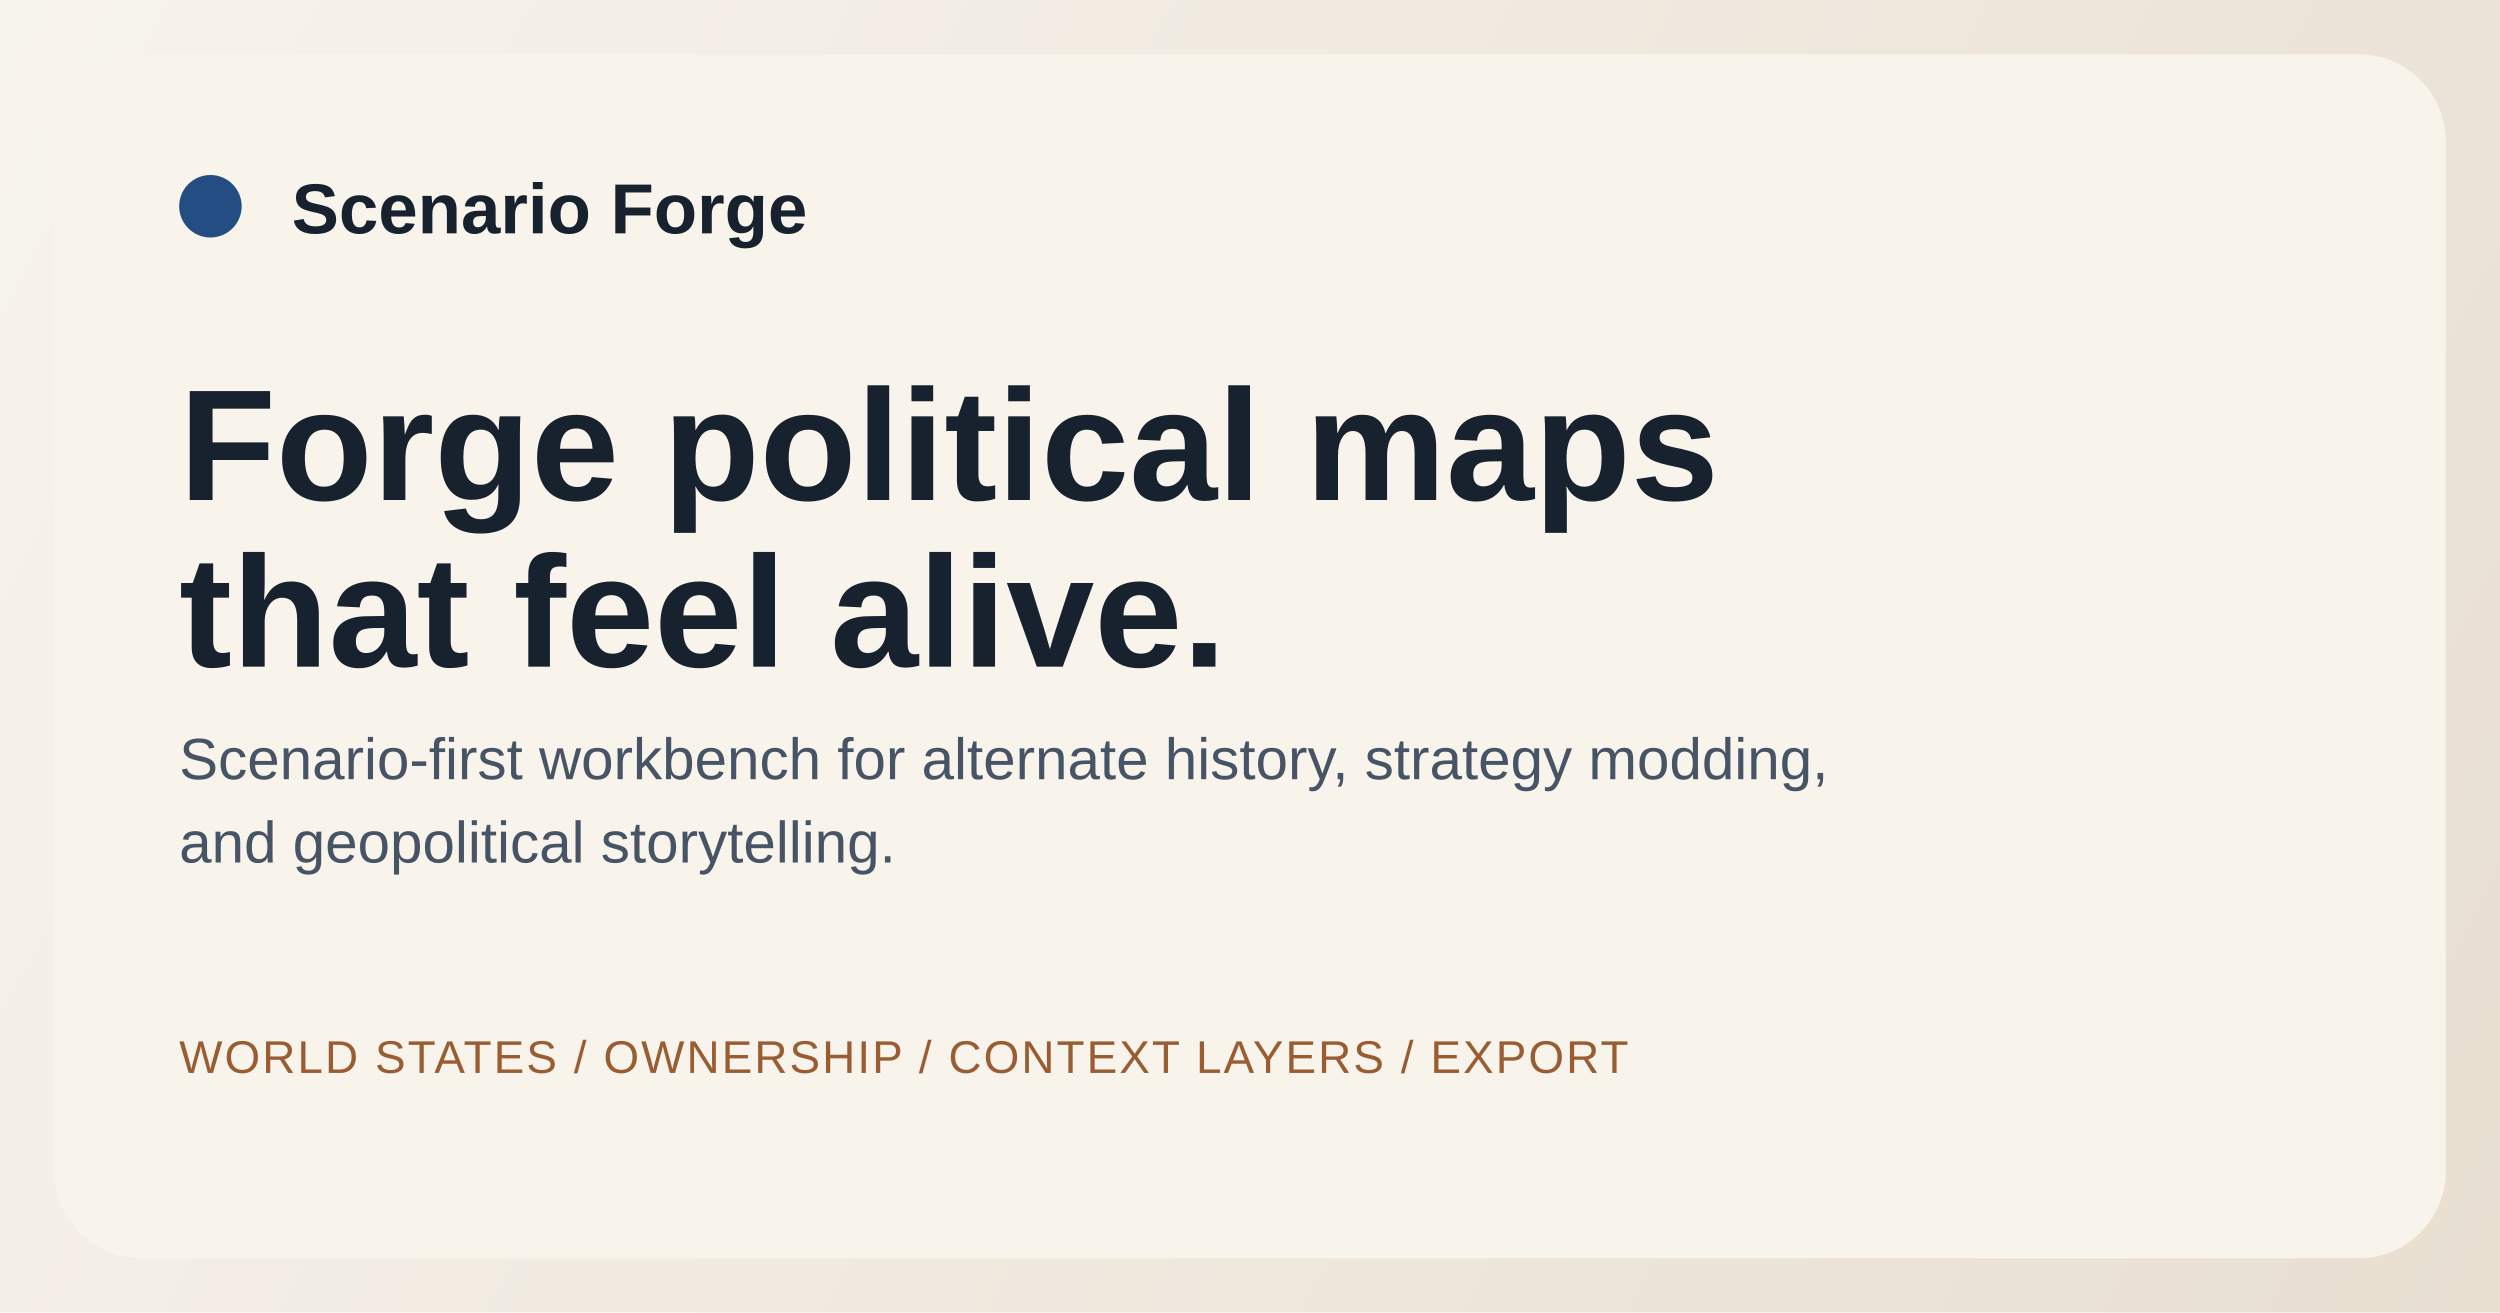
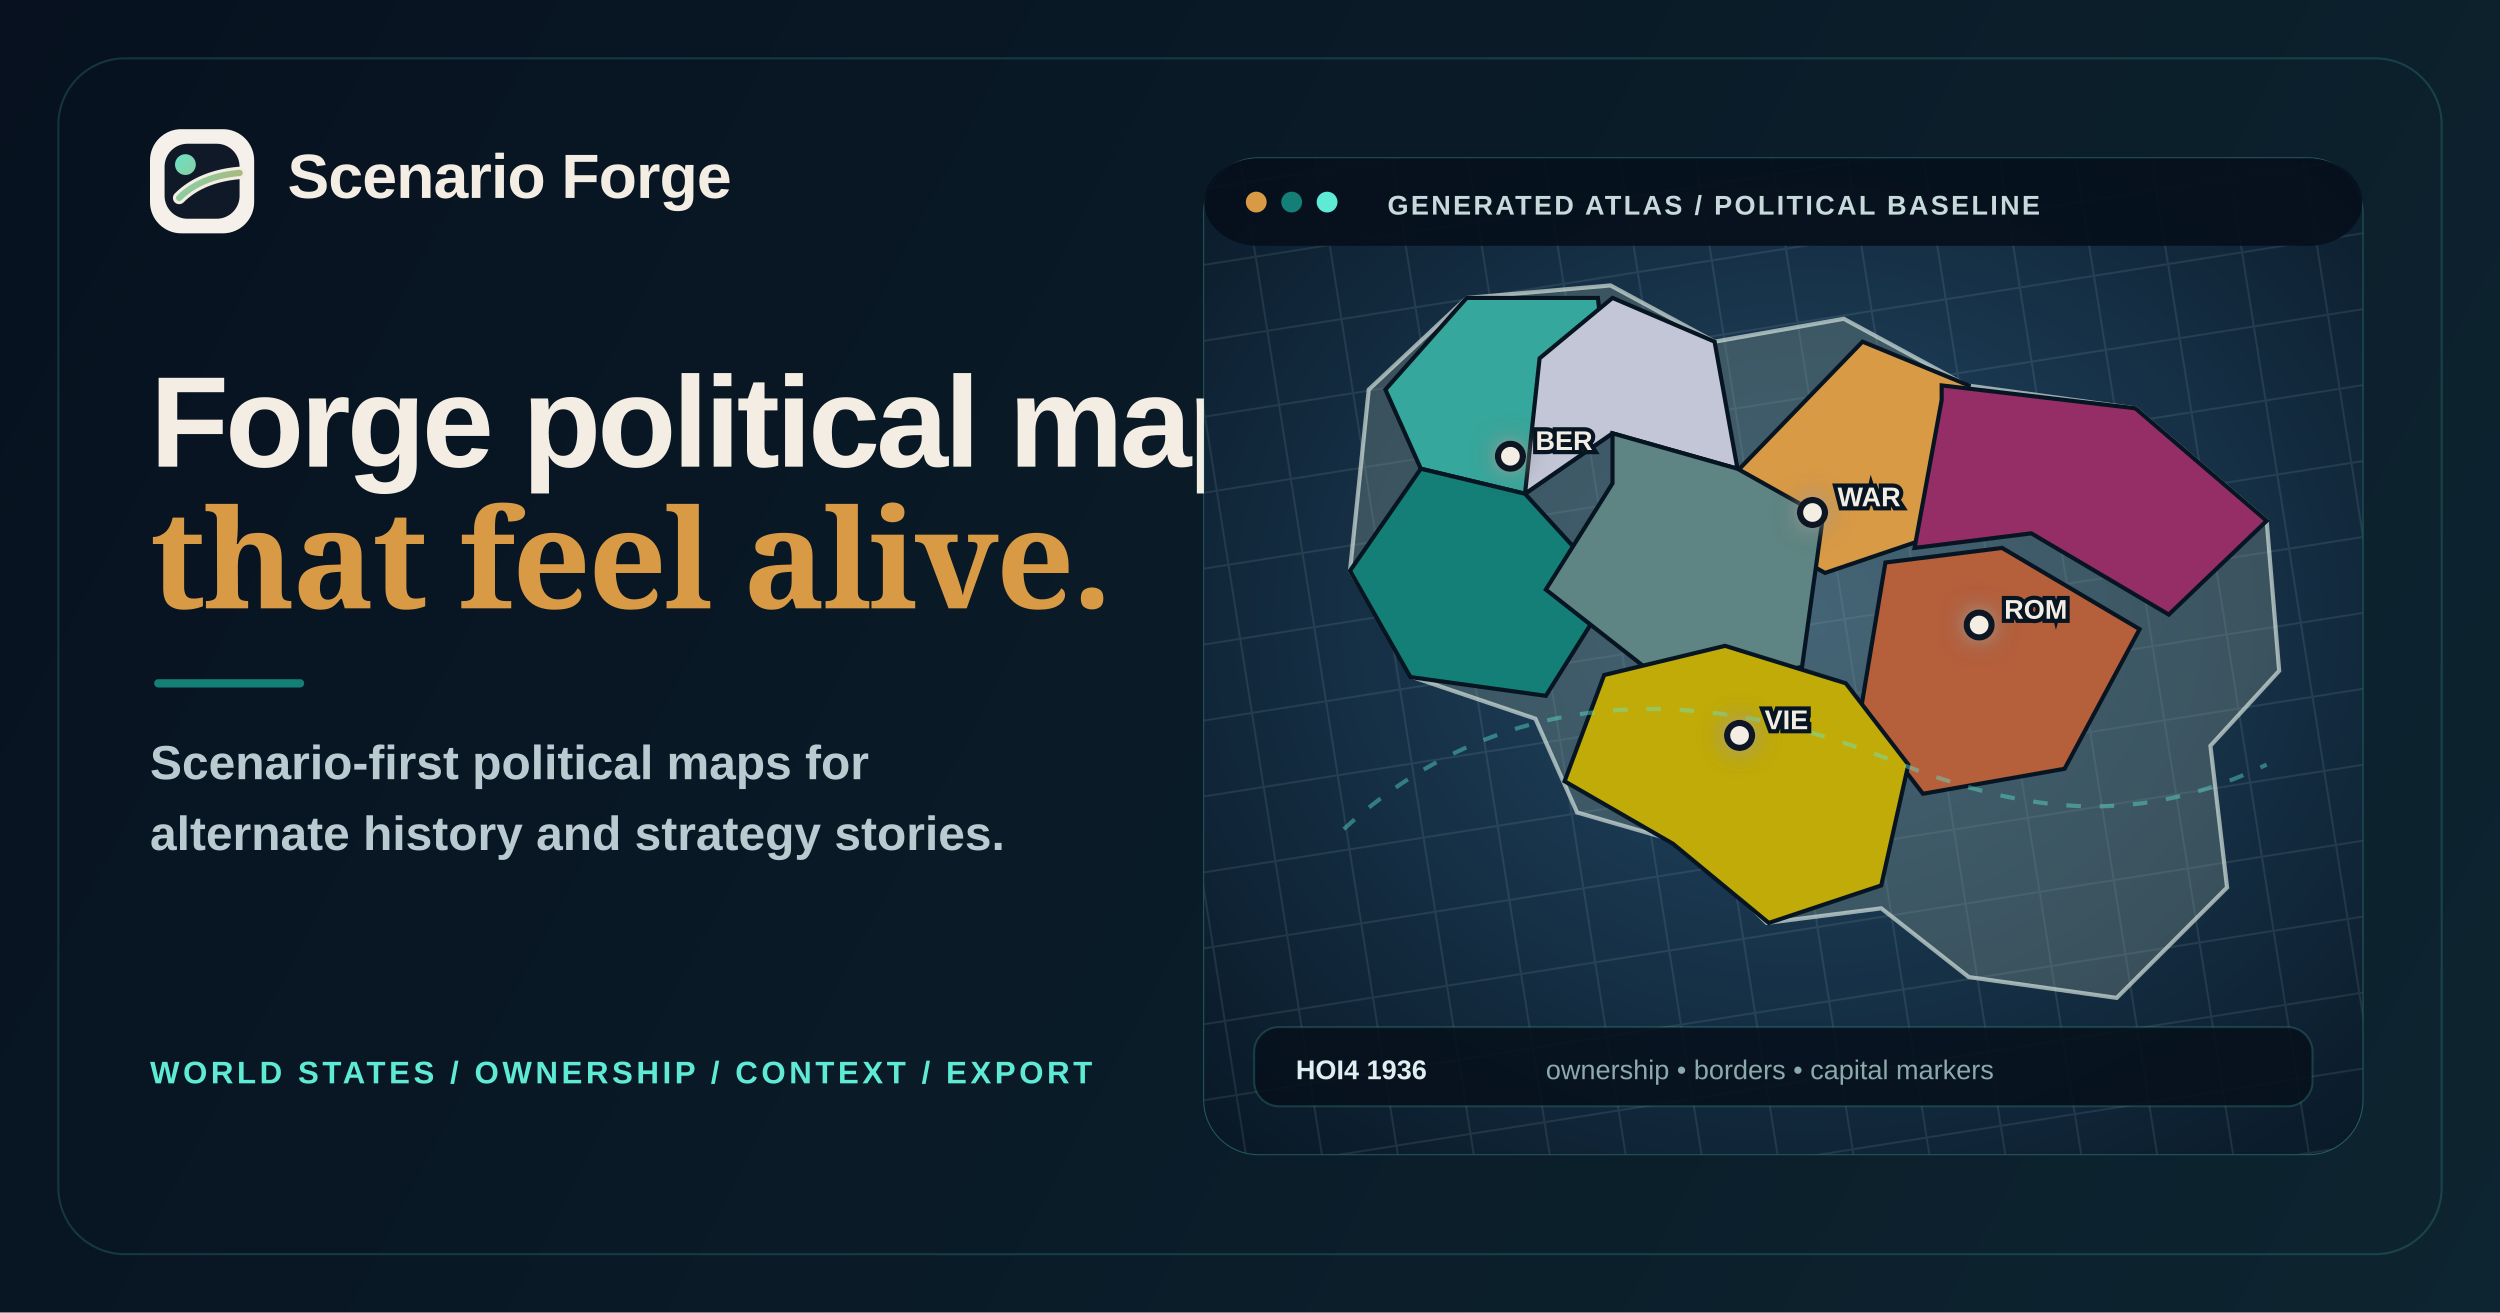
- <svg xmlns="http://www.w3.org/2000/svg" viewBox="0 0 1200 630" role="img" aria-labelledby="title desc">
+ <svg xmlns="http://www.w3.org/2000/svg" viewBox="0 0 1200 630" role="img" aria-labelledby="title desc" data-social-preview="scenario-forge">
  <defs>
    <linearGradient id="bg" x1="0" y1="0" x2="1200" y2="630" gradientUnits="userSpaceOnUse">
-       <stop offset="0" stop-color="#f7f3ed" />
-       <stop offset="1" stop-color="#e8dfd1" />
+       <stop offset="0" stop-color="#07111f" />
+       <stop offset="1" stop-color="#0d2530" />
    </linearGradient>
+     <radialGradient id="map-sea" cx="52%" cy="46%" r="78%">
+       <stop offset="0" stop-color="#244a68" />
+       <stop offset="1" stop-color="#071522" />
+     </radialGradient>
+     <linearGradient id="logo-mark" x1="8" y1="8" x2="48" y2="48" gradientUnits="userSpaceOnUse">
+       <stop offset="0" stop-color="#5eead4" />
+       <stop offset="1" stop-color="#d99a45" />
+     </linearGradient>
+     <filter id="soft-glow" x="-20%" y="-20%" width="140%" height="140%">
+       <feGaussianBlur stdDeviation="6" result="blur" />
+       <feMerge>
+         <feMergeNode in="blur" />
+         <feMergeNode in="SourceGraphic" />
+       </feMerge>
+     </filter>
+     <pattern id="graticule" width="72" height="72" patternUnits="userSpaceOnUse" patternTransform="rotate(-9)">
+       <path d="M0 0H72M0 36H72M0 72H72M0 0V72M36 0V72M72 0V72" fill="none" stroke="#c4e3e2" stroke-opacity=".1" stroke-width="1" />
+     </pattern>
+     <clipPath id="map-clip">
+       <rect x="578" y="76" width="556" height="478" rx="26" />
+     </clipPath>
  </defs>
  <rect width="1200" height="630" fill="url(#bg)" />
-   <rect x="26" y="26" width="1148" height="578" rx="42" fill="#f8f3eb" />
-   <circle cx="101" cy="99" r="15" fill="#234d83" />
-   <text x="140" y="112" fill="#18222f" font-size="34" font-family="Segoe UI, Arial, sans-serif" font-weight="700">Scenario Forge</text>
-   <text x="86" y="240" fill="#18222f" font-size="76" font-family="Segoe UI, Arial, sans-serif" font-weight="700">Forge political maps</text>
-   <text x="86" y="320" fill="#18222f" font-size="76" font-family="Segoe UI, Arial, sans-serif" font-weight="700">that feel alive.</text>
-   <text x="86" y="374" fill="#465466" font-size="28" font-family="Segoe UI, Arial, sans-serif">Scenario-first workbench for alternate history, strategy modding,</text>
-   <text x="86" y="414" fill="#465466" font-size="28" font-family="Segoe UI, Arial, sans-serif">and geopolitical storytelling.</text>
-   <text x="86" y="515" fill="#9a5d31" font-size="22" font-family="Segoe UI, Arial, sans-serif" letter-spacing="1">WORLD STATES / OWNERSHIP / CONTEXT LAYERS / EXPORT</text>
+   <rect x="28" y="28" width="1144" height="574" rx="32" fill="none" stroke="#5eead4" stroke-opacity=".16" />
+   <g transform="translate(72 62)" aria-hidden="true">
+     <rect width="50" height="50" rx="15" fill="#f5f1ea" />
+     <rect x="7" y="7" width="36" height="36" rx="11" fill="#101928" />
+     <circle cx="17" cy="17" r="5" fill="url(#logo-mark)" />
+     <path d="M14 33c7-7 17-11 29-12" fill="none" stroke="#f4ede4" stroke-width="6" stroke-linecap="round" />
+     <path d="M14 33c7-7 17-11 29-12" fill="none" stroke="url(#logo-mark)" stroke-width="3" stroke-linecap="round" />
+   </g>
+   <text x="138" y="95" fill="#f4ede4" font-family="Manrope, Segoe UI, Arial, sans-serif" font-size="30" font-weight="800" letter-spacing="-.4">Scenario Forge</text>
+   <text x="72" y="224" fill="#f4ede4" font-family="Manrope, Segoe UI, Arial, sans-serif" font-size="62" font-weight="800" letter-spacing="-1.8">Forge political maps</text>
+   <text x="72" y="292" fill="#d99a45" font-family="Fraunces, Georgia, serif" font-size="66" font-weight="700" letter-spacing="-1.2">that feel alive.</text>
+   <rect x="74" y="326" width="72" height="4" rx="2" fill="#147f77" />
+   <text x="72" y="374" fill="#b9cbd0" font-family="Manrope, Segoe UI, Arial, sans-serif" font-size="23" font-weight="600">Scenario-first political maps for</text>
+   <text x="72" y="408" fill="#b9cbd0" font-family="Manrope, Segoe UI, Arial, sans-serif" font-size="23" font-weight="600">alternate history and strategy stories.</text>
+   <text x="72" y="520" fill="#5eead4" font-family="Manrope, Segoe UI, Arial, sans-serif" font-size="15" font-weight="800" letter-spacing="1.7">WORLD STATES  /  OWNERSHIP  /  CONTEXT  /  EXPORT</text>
+   <g aria-hidden="true">
+     <rect x="578" y="76" width="556" height="478" rx="26" fill="#071522" stroke="#5eead4" stroke-opacity=".3" />
+     <g clip-path="url(#map-clip)">
+       <rect x="578" y="76" width="556" height="478" fill="url(#map-sea)" />
+       <rect x="578" y="76" width="556" height="478" fill="url(#graticule)" />
+       <path d="M657 187 704 143 773 137 823 164 885 153 944 185 1025 196 1088 250 1094 322 1061 358 1069 426 1016 479 945 469 903 436 848 443 809 405 757 390 737 345 678 325 648 274Z" fill="#7d958f" fill-opacity=".36" stroke="#d8e7df" stroke-opacity=".68" stroke-width="2" />
+       <path d="M665 187 704 143 767 143 774 208 732 237 682 225Z" fill="#36a79c" stroke="#071522" stroke-width="2" />
+       <path d="m774 143 49 21 11 61-60-17-42 29 7-65Z" fill="#c2c6d7" stroke="#071522" stroke-width="2" />
+       <path d="m834 226 60-62 51 21-13 71-56 19-41-23Z" fill="#d99a45" stroke="#071522" stroke-width="2" />
+       <path d="m932 185 93 11 63 54-47 45-66-39-56 7 13-71Z" fill="#952d66" stroke="#071522" stroke-width="2" />
+       <path d="m682 225 50 12 42 46-32 51-65-9-29-51 34-49Z" fill="#147f77" stroke="#071522" stroke-width="2" />
+       <path d="m774 208 60 17 41 23-10 72-58 14-65-51 32-51Z" fill="#5e8583" stroke="#071522" stroke-width="2" />
+       <path d="m905 270 56-7 66 39-36 67-68 12-30-39 12-72Z" fill="#b55f3b" stroke="#071522" stroke-width="2" />
+       <path d="m770 324 58-14 58 18 30 39-13 58-54 18-46-38-52-30 19-51Z" fill="#c1ab08" stroke="#071522" stroke-width="2" />
+       <path d="M645 398c72-66 164-73 263-33 67 27 120 31 180 2" fill="none" stroke="#5eead4" stroke-opacity=".42" stroke-width="2" stroke-dasharray="7 9" />
+       <g filter="url(#soft-glow)" fill="#f4ede4" stroke="#071522" stroke-width="3">
+         <circle cx="725" cy="219" r="6" />
+         <circle cx="870" cy="246" r="6" />
+         <circle cx="950" cy="300" r="6" />
+         <circle cx="835" cy="353" r="6" />
+       </g>
+       <g fill="#f4ede4" font-family="Arial, sans-serif" font-size="13" font-weight="800" paint-order="stroke" stroke="#071522" stroke-width="4">
+         <text x="737" y="216">BER</text>
+         <text x="882" y="243">WAR</text>
+         <text x="962" y="297">ROM</text>
+         <text x="847" y="350">VIE</text>
+       </g>
+     </g>
+     <rect x="578" y="76" width="556" height="42" rx="26" fill="#06101c" fill-opacity=".92" />
+     <circle cx="603" cy="97" r="5" fill="#d99a45" />
+     <circle cx="620" cy="97" r="5" fill="#147f77" />
+     <circle cx="637" cy="97" r="5" fill="#5eead4" />
+     <text x="666" y="103" fill="#c8d9dc" font-family="Manrope, Segoe UI, Arial, sans-serif" font-size="13" font-weight="700" letter-spacing="1.1">GENERATED ATLAS  /  POLITICAL BASELINE</text>
+     <rect x="602" y="493" width="508" height="38" rx="12" fill="#06101c" fill-opacity=".88" stroke="#5eead4" stroke-opacity=".18" />
+     <text x="622" y="518" fill="#dfeef0" font-family="Manrope, Segoe UI, Arial, sans-serif" font-size="13" font-weight="700">HOI4 1936</text>
+     <text x="742" y="518" fill="#8ca9ad" font-family="Manrope, Segoe UI, Arial, sans-serif" font-size="13">ownership  •  borders  •  capital markers</text>
+   </g>
</svg>
